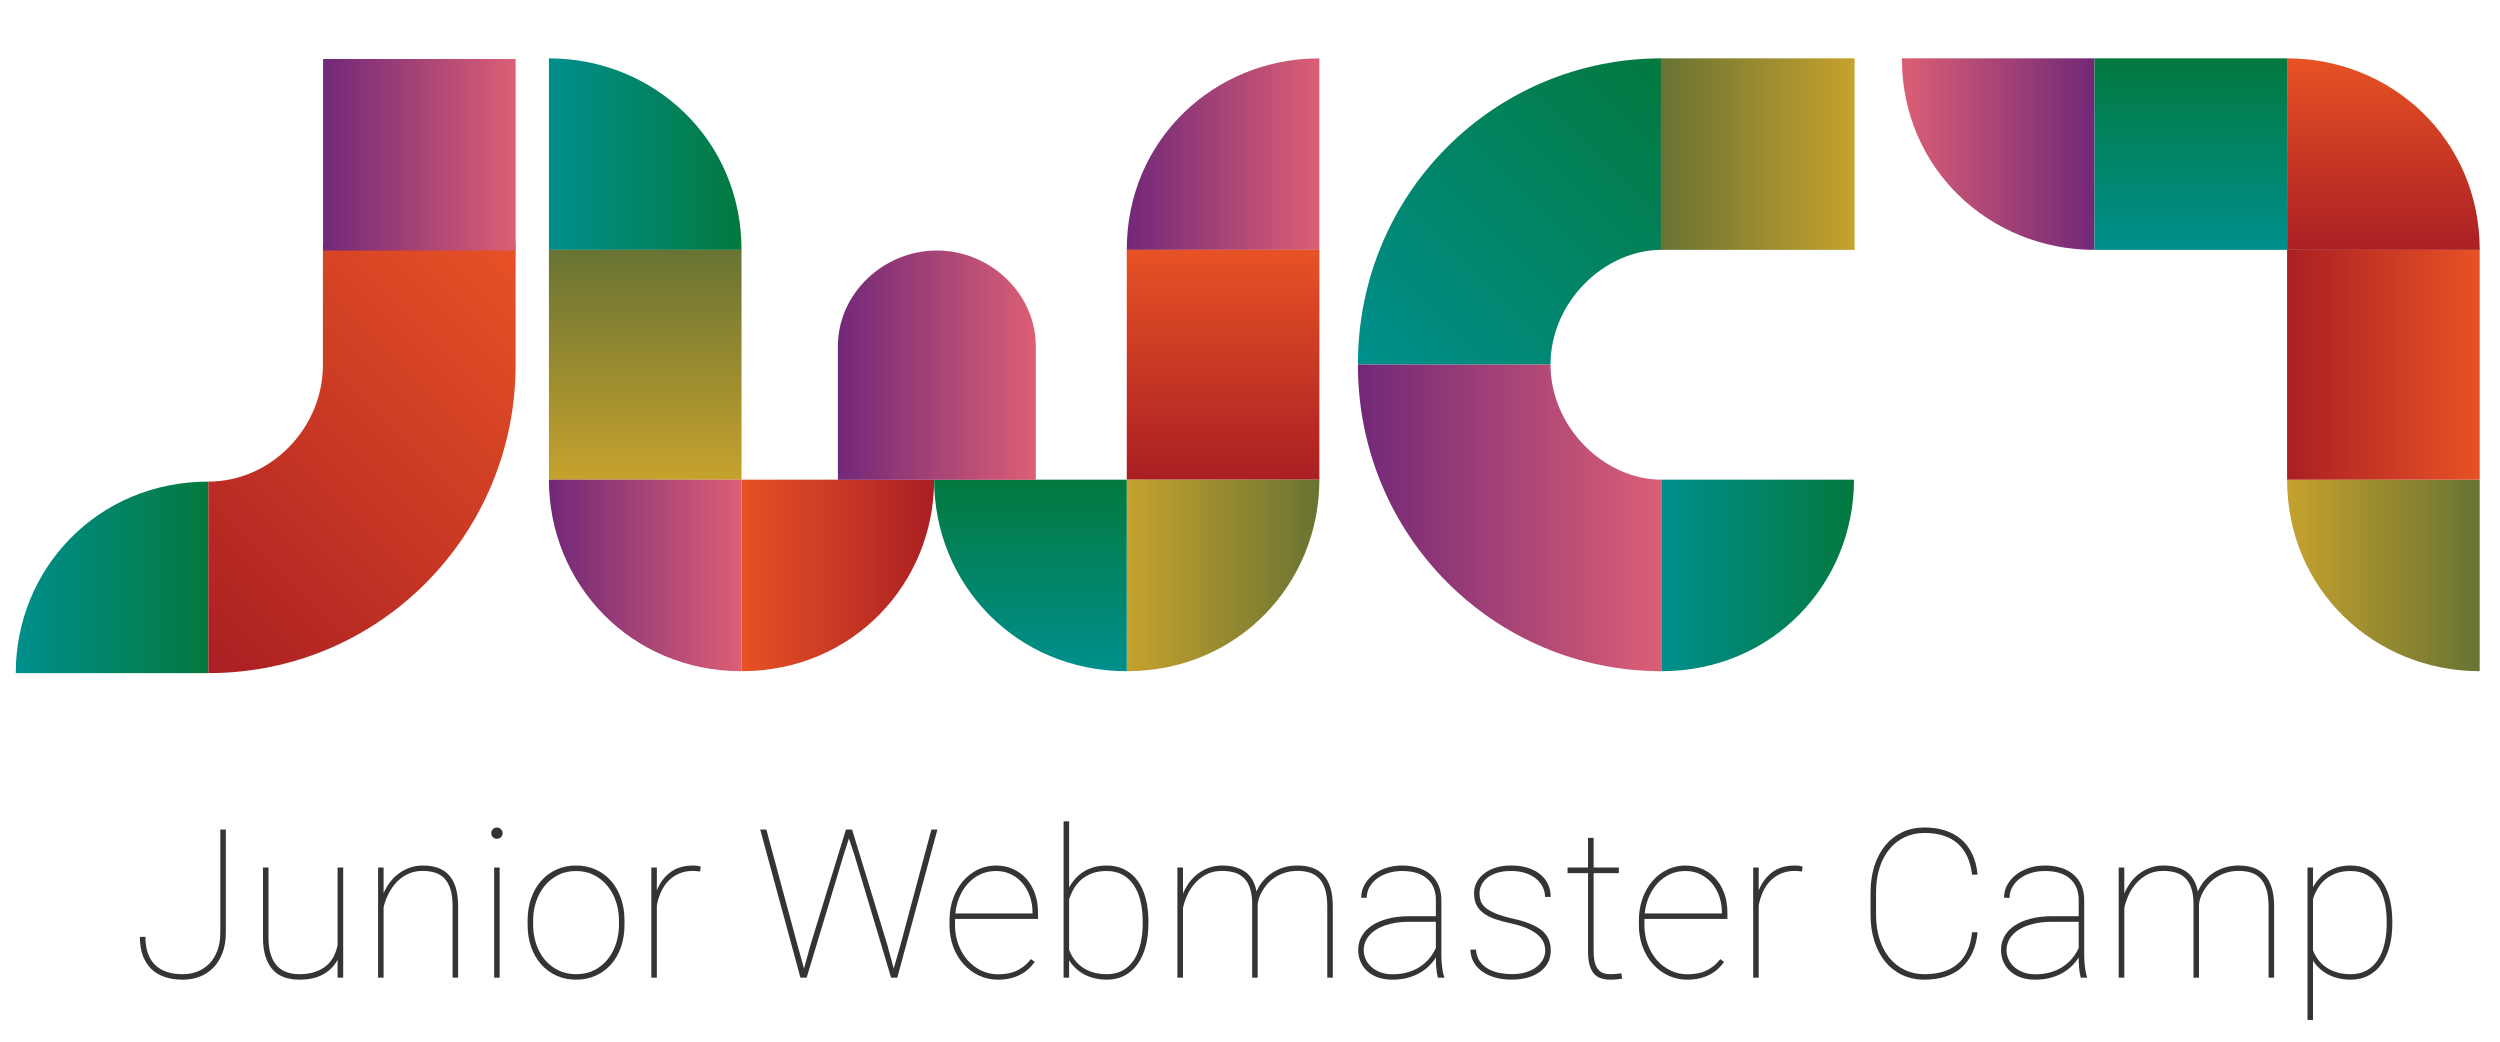
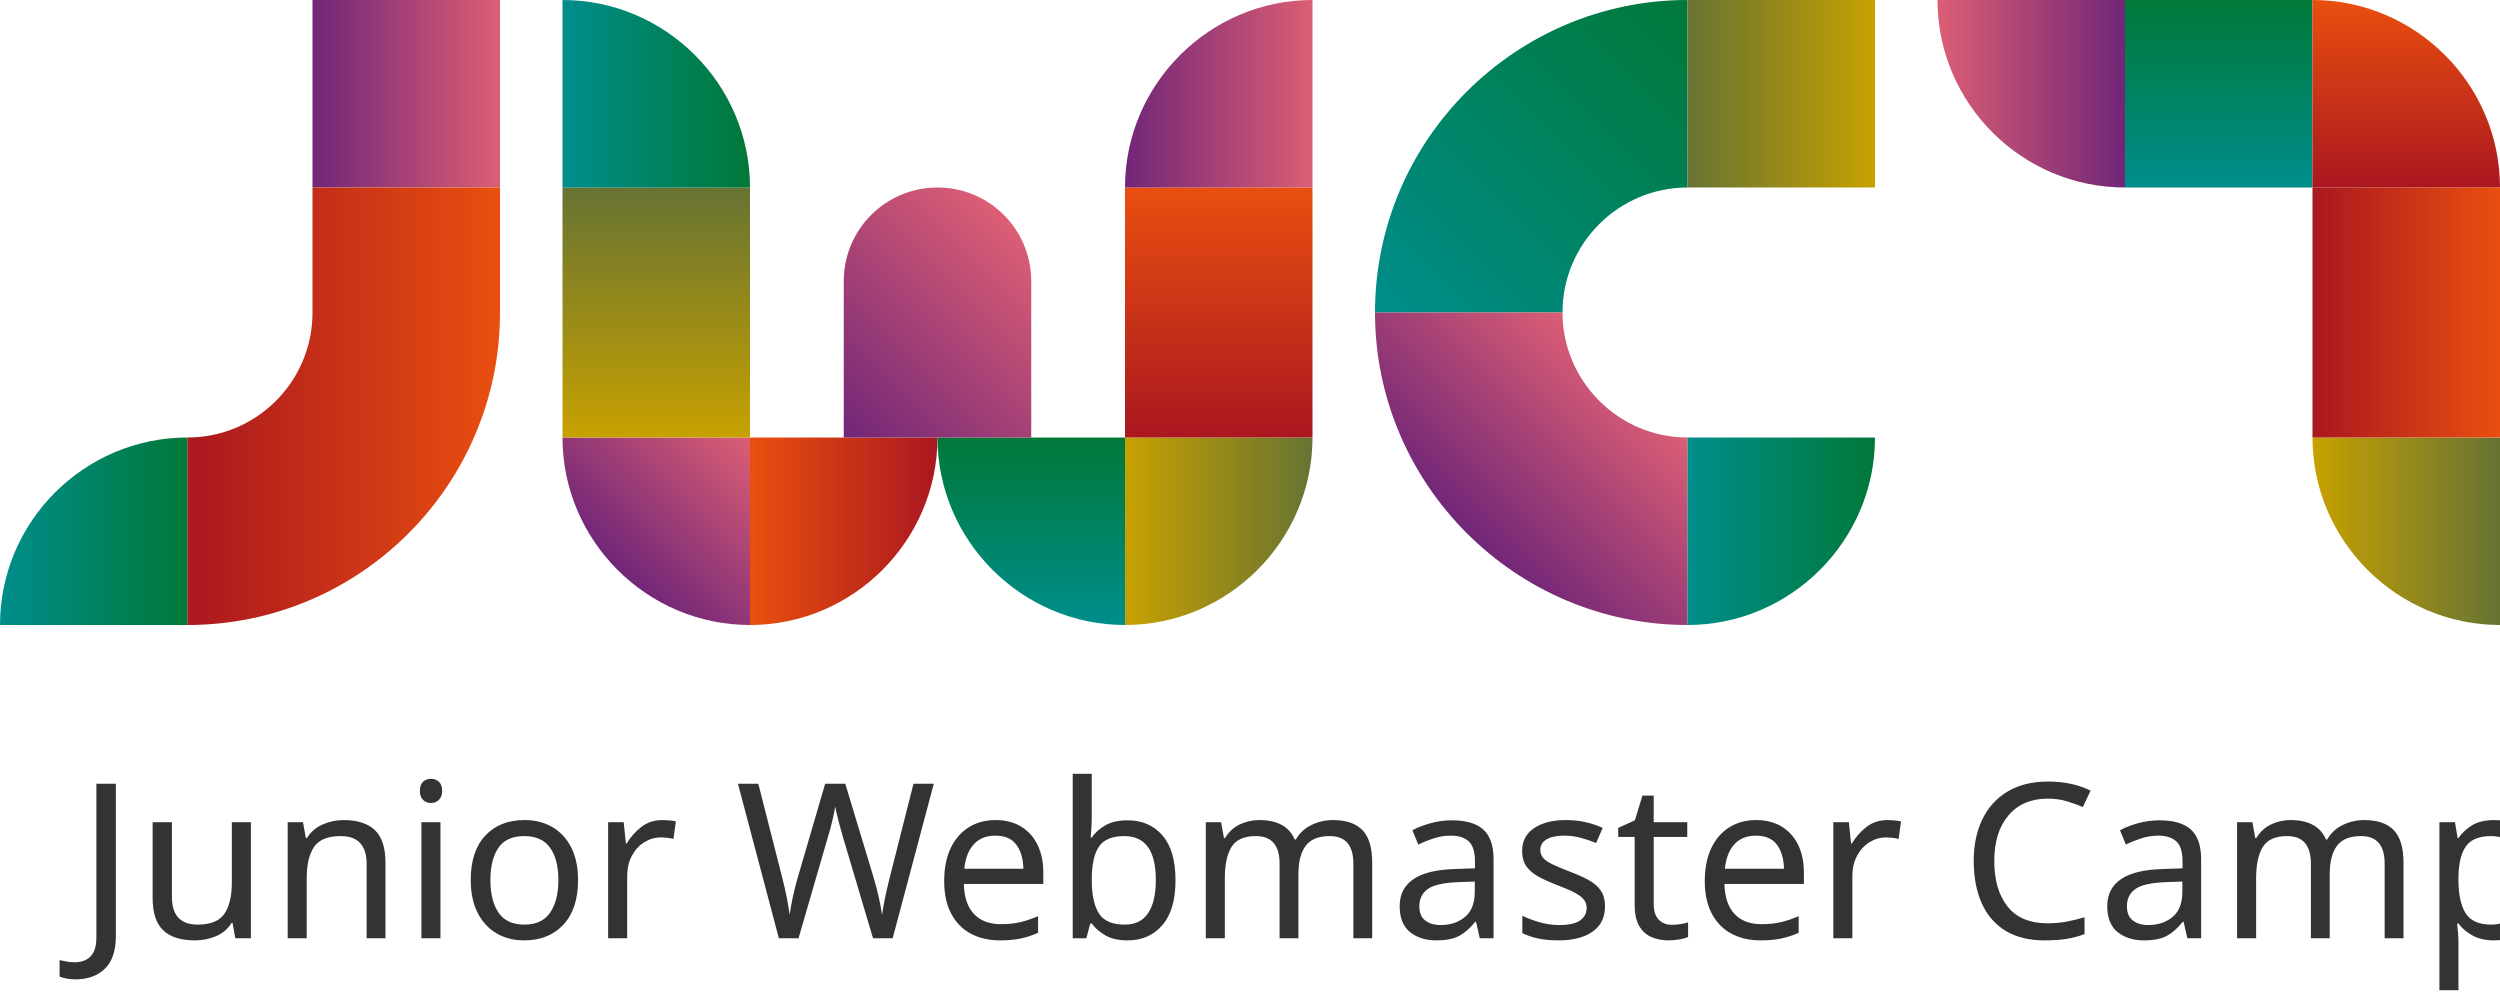
- <svg xmlns="http://www.w3.org/2000/svg" version="1.1" id="Layer_1" x="0px" y="0px" width="480px" height="200px" viewBox="0 0 480 200" enable-background="new 0 0 480 200" xml:space="preserve">
-   <g>
-     <linearGradient id="SVGID_1_" gradientUnits="userSpaceOnUse" x1="459.805" y1="-53.086" x2="518.345" y2="5.454" gradientTransform="matrix(1 0 0 -1 -196 20)">
-       <stop offset="0" style="stop-color:#008F8D" />
-       <stop offset="1" style="stop-color:#03793E" />
-     </linearGradient>
-     <path fill="url(#SVGID_1_)" d="M297.699,69.999c0-12,10.301-22.025,21.301-22.025V11.201c-32,0-58.283,25.798-58.283,58.798   H297.699z" />
-     <linearGradient id="SVGID_2_" gradientUnits="userSpaceOnUse" x1="456.717" y1="-79.435" x2="515" y2="-79.435" gradientTransform="matrix(1 0 0 -1 -196 20)">
-       <stop offset="0" style="stop-color:#712878" />
-       <stop offset="1" style="stop-color:#DC5F75" />
-     </linearGradient>
-     <path fill="url(#SVGID_2_)" d="M297.699,69.999c0,12,10.301,22.101,21.301,22.101v36.771c-32,0-58.283-25.873-58.283-58.873   L297.699,69.999L297.699,69.999z" />
-     <linearGradient id="SVGID_3_" gradientUnits="userSpaceOnUse" x1="514.984" y1="-90.486" x2="551.967" y2="-90.486" gradientTransform="matrix(1 0 0 -1 -196 20)">
-       <stop offset="0" style="stop-color:#008F8D" />
-       <stop offset="1" style="stop-color:#03793E" />
-     </linearGradient>
-     <path fill="url(#SVGID_3_)" d="M318.984,128.872c21.305,0,36.982-16.767,36.982-36.771h-36.982V128.872z" />
-     <linearGradient id="SVGID_4_" gradientUnits="userSpaceOnUse" x1="301.391" y1="-9.588" x2="338.374" y2="-9.588" gradientTransform="matrix(1 0 0 -1 -196 20)">
-       <stop offset="0" style="stop-color:#008F8D" />
-       <stop offset="1" style="stop-color:#03793E" />
-     </linearGradient>
-     <path fill="url(#SVGID_4_)" d="M142.374,47.974c0-21.181-16.864-36.772-36.983-36.772v36.772H142.374z" />
-     <linearGradient id="SVGID_5_" gradientUnits="userSpaceOnUse" x1="319.883" y1="-72.1" x2="319.883" y2="-27.974" gradientTransform="matrix(1 0 0 -1 -196 20)">
-       <stop offset="0" style="stop-color:#C6A22D" />
-       <stop offset="1" style="stop-color:#687333" />
-     </linearGradient>
-     <rect x="105.391" y="47.974" fill="url(#SVGID_5_)" width="36.983" height="44.126" />
-     <linearGradient id="SVGID_6_" gradientUnits="userSpaceOnUse" x1="301.391" y1="-90.486" x2="338.374" y2="-90.486" gradientTransform="matrix(1 0 0 -1 -196 20)">
-       <stop offset="0" style="stop-color:#712878" />
-       <stop offset="1" style="stop-color:#DC5F75" />
-     </linearGradient>
-     <path fill="url(#SVGID_6_)" d="M142.374,128.872c-21.302,0-36.983-16.767-36.983-36.771h36.983V128.872z" />
-     <linearGradient id="SVGID_7_" gradientUnits="userSpaceOnUse" x1="412.338" y1="-9.588" x2="449.32" y2="-9.588" gradientTransform="matrix(1 0 0 -1 -196 20)">
-       <stop offset="0" style="stop-color:#712878" />
-       <stop offset="1" style="stop-color:#DC5F75" />
-     </linearGradient>
-     <path fill="url(#SVGID_7_)" d="M216.338,47.974c0-21.181,16.864-36.772,36.982-36.772v36.772H216.338z" />
-     <linearGradient id="SVGID_8_" gradientUnits="userSpaceOnUse" x1="430.83" y1="-72.1" x2="430.83" y2="-27.974" gradientTransform="matrix(1 0 0 -1 -196 20)">
-       <stop offset="0" style="stop-color:#AA1F23" />
-       <stop offset="1" style="stop-color:#E75225" />
-     </linearGradient>
-     <rect x="216.338" y="47.974" fill="url(#SVGID_8_)" width="36.982" height="44.126" />
-     <linearGradient id="SVGID_9_" gradientUnits="userSpaceOnUse" x1="412.338" y1="-90.486" x2="449.32" y2="-90.486" gradientTransform="matrix(1 0 0 -1 -196 20)">
-       <stop offset="0" style="stop-color:#C6A22D" />
-       <stop offset="1" style="stop-color:#687333" />
-     </linearGradient>
-     <path fill="url(#SVGID_9_)" d="M216.338,128.872c21.303,0,36.982-16.767,36.982-36.771h-36.982V128.872z" />
-     <linearGradient id="SVGID_10_" gradientUnits="userSpaceOnUse" x1="199.024" y1="-90.853" x2="236.006" y2="-90.853" gradientTransform="matrix(1 0 0 -1 -196 20)">
-       <stop offset="0" style="stop-color:#008F8D" />
-       <stop offset="1" style="stop-color:#03793E" />
-     </linearGradient>
-     <path fill="url(#SVGID_10_)" d="M40.006,92.468c-21.302,0-36.982,16.769-36.982,36.771h36.982V92.468z" />
-     <linearGradient id="SVGID_11_" gradientUnits="userSpaceOnUse" x1="552.075" y1="-9.586" x2="514.884" y2="-9.586" gradientTransform="matrix(1 0 0 -1 -196 20)">
-       <stop offset="0" style="stop-color:#C6A22D" />
-       <stop offset="1" style="stop-color:#687333" />
-     </linearGradient>
-     <rect x="318.885" y="11.201" fill="url(#SVGID_11_)" width="37.191" height="36.772" />
-     <linearGradient id="SVGID_12_" gradientUnits="userSpaceOnUse" x1="375.354" y1="-90.486" x2="338.373" y2="-90.486" gradientTransform="matrix(1 0 0 -1 -196 20)">
-       <stop offset="0" style="stop-color:#AA1F23" />
-       <stop offset="1" style="stop-color:#E75225" />
-     </linearGradient>
-     <path fill="url(#SVGID_12_)" d="M142.374,128.872c21.302,0,36.982-16.767,36.982-36.771h-36.982V128.872z" />
-     <linearGradient id="SVGID_13_" gradientUnits="userSpaceOnUse" x1="393.848" y1="-108.872" x2="393.848" y2="-72.101" gradientTransform="matrix(1 0 0 -1 -196 20)">
-       <stop offset="0" style="stop-color:#008F8D" />
-       <stop offset="1" style="stop-color:#03793E" />
-     </linearGradient>
-     <path fill="url(#SVGID_13_)" d="M216.338,128.872c-21.302,0-36.982-16.767-36.982-36.771h36.982V128.872z" />
-     <linearGradient id="SVGID_14_" gradientUnits="userSpaceOnUse" x1="227.055" y1="-100.293" x2="297.675" y2="-29.673" gradientTransform="matrix(1 0 0 -1 -196 20)">
-       <stop offset="0" style="stop-color:#AA1F23" />
-       <stop offset="1" style="stop-color:#E75225" />
-     </linearGradient>
-     <path fill="url(#SVGID_14_)" d="M62,70.037c0,12.186-10,22.431-22,22.431v36.771c33,0,59-26.708,59-59.203V46.999H62V70.037z" />
-     <linearGradient id="SVGID_15_" gradientUnits="userSpaceOnUse" x1="258.035" y1="-9.712" x2="295.004" y2="-9.712" gradientTransform="matrix(1 0 0 -1 -196 20)">
-       <stop offset="0" style="stop-color:#712878" />
-       <stop offset="1" style="stop-color:#DC5F75" />
-     </linearGradient>
-     <rect x="62.035" y="11.326" fill="url(#SVGID_15_)" width="36.969" height="36.772" />
-     <linearGradient id="SVGID_16_" gradientUnits="userSpaceOnUse" x1="653.613" y1="-27.974" x2="653.613" y2="8.798" gradientTransform="matrix(1 0 0 -1 -196 20)">
-       <stop offset="0" style="stop-color:#AA1F23" />
-       <stop offset="1" style="stop-color:#E75225" />
-     </linearGradient>
-     <path fill="url(#SVGID_16_)" d="M476.104,47.974c0-21.181-16.862-36.772-36.981-36.772v36.772H476.104z" />
-     <linearGradient id="SVGID_17_" gradientUnits="userSpaceOnUse" x1="598.137" y1="-9.586" x2="561.155" y2="-9.586" gradientTransform="matrix(1 0 0 -1 -196 20)">
-       <stop offset="0" style="stop-color:#712878" />
-       <stop offset="1" style="stop-color:#DC5F75" />
-     </linearGradient>
-     <path fill="url(#SVGID_17_)" d="M365.156,11.201c0,21.181,16.863,36.772,36.981,36.772V11.201H365.156z" />
-     <linearGradient id="SVGID_18_" gradientUnits="userSpaceOnUse" x1="616.631" y1="-27.973" x2="616.631" y2="8.799" gradientTransform="matrix(1 0 0 -1 -196 20)">
-       <stop offset="0" style="stop-color:#008F8D" />
-       <stop offset="1" style="stop-color:#03793E" />
-     </linearGradient>
-     <rect x="402.139" y="11.201" fill="url(#SVGID_18_)" width="36.982" height="36.772" />
-     <linearGradient id="SVGID_19_" gradientUnits="userSpaceOnUse" x1="635.121" y1="-90.485" x2="672.102" y2="-90.485" gradientTransform="matrix(1 0 0 -1 -196 20)">
-       <stop offset="0" style="stop-color:#C6A22D" />
-       <stop offset="1" style="stop-color:#687333" />
-     </linearGradient>
-     <path fill="url(#SVGID_19_)" d="M439.121,92.1c0,21.181,16.864,36.771,36.981,36.771V92.1H439.121z" />
-     <linearGradient id="SVGID_20_" gradientUnits="userSpaceOnUse" x1="635.121" y1="-50.037" x2="672.102" y2="-50.037" gradientTransform="matrix(1 0 0 -1 -196 20)">
-       <stop offset="0" style="stop-color:#AA1F23" />
-       <stop offset="1" style="stop-color:#E75225" />
-     </linearGradient>
-     <rect x="439.121" y="47.974" fill="url(#SVGID_20_)" width="36.981" height="44.126" />
-     <linearGradient id="SVGID_21_" gradientUnits="userSpaceOnUse" x1="356.875" y1="-50.111" x2="394.875" y2="-50.111" gradientTransform="matrix(1 0 0 -1 -196 20)">
-       <stop offset="0" style="stop-color:#712878" />
-       <stop offset="1" style="stop-color:#DC5F75" />
-     </linearGradient>
-     <path fill="url(#SVGID_21_)" d="M198.875,92.124v-25.64c0-10.154-8.787-18.386-19-18.386c-10.212,0-19,8.231-19,18.386v25.64   H198.875z" />
+ <svg xmlns="http://www.w3.org/2000/svg" version="1.1" x="0px" y="0px" viewBox="0 0 800 320" enable-background="new 0 0 800 320" xml:space="preserve">
+   <g id="Layer_3" display="none">
+     <path display="inline" d="M700,120c-55.2,0-100,44.8-100,100s44.8,100,100,100c55.2,0,100-44.8,100-100S755.2,120,700,120z    M700,260c-22.1,0-40-17.9-40-40s17.9-40,40-40c22.1,0,40,17.9,40,40S722.1,260,700,260z" />
  </g>
-   <g opacity="0.8">
-     <path fill="#010101" d="M42.299,159.266h1.061v19.81c0,1.458-0.212,2.751-0.638,3.877c-0.426,1.126-1.009,2.069-1.749,2.832   c-0.74,0.762-1.611,1.339-2.613,1.729c-1.001,0.391-2.085,0.586-3.251,0.586c-1.257,0-2.396-0.166-3.418-0.498   c-1.021-0.332-1.889-0.842-2.604-1.523c-0.713-0.686-1.264-1.539-1.65-2.569c-0.386-1.026-0.58-2.239-0.58-3.633h1.061   c0,2.317,0.599,4.092,1.797,5.323c1.199,1.229,2.997,1.846,5.393,1.846c0.982,0,1.909-0.17,2.78-0.508   c0.871-0.338,1.633-0.84,2.289-1.505c0.655-0.664,1.172-1.493,1.552-2.49c0.38-0.996,0.57-2.151,0.57-3.467V159.266L42.299,159.266   z" />
-     <path fill="#010101" d="M64.815,187.708v-3.419c-0.628,1.173-1.545,2.102-2.75,2.783c-1.205,0.685-2.73,1.025-4.578,1.025   c-1.048,0-2.001-0.146-2.858-0.438c-0.858-0.292-1.592-0.763-2.201-1.405c-0.609-0.646-1.084-1.482-1.424-2.512   c-0.34-1.028-0.511-2.279-0.511-3.751V166.57h1.061v13.461c0,1.289,0.147,2.38,0.441,3.271c0.295,0.891,0.704,1.614,1.229,2.168   c0.524,0.555,1.146,0.954,1.866,1.201c0.72,0.247,1.506,0.371,2.358,0.371c1.179,0,2.201-0.15,3.064-0.449   c0.865-0.301,1.592-0.703,2.181-1.211c0.589-0.509,1.054-1.101,1.395-1.777c0.34-0.678,0.583-1.4,0.727-2.168V166.57h1.081v21.138   H64.815z" />
-     <path fill="#010101" d="M74.864,169.402c0.491-0.649,1.058-1.213,1.699-1.688c0.642-0.475,1.353-0.85,2.132-1.124   c0.779-0.271,1.614-0.41,2.505-0.41c1.074,0,2.03,0.147,2.868,0.439c0.838,0.293,1.545,0.756,2.122,1.389   c0.576,0.631,1.015,1.44,1.316,2.432c0.301,0.99,0.452,2.188,0.452,3.595v13.675h-1.061v-13.675c0-1.343-0.142-2.451-0.423-3.33   c-0.282-0.88-0.678-1.576-1.189-2.091c-0.511-0.514-1.12-0.877-1.827-1.084c-0.708-0.209-1.48-0.313-2.319-0.313   c-0.772,0-1.48,0.107-2.122,0.322c-0.642,0.216-1.221,0.506-1.739,0.871c-0.517,0.362-0.979,0.78-1.385,1.25   c-0.406,0.468-0.756,0.963-1.051,1.483c-0.295,0.521-0.541,1.043-0.737,1.563c-0.197,0.521-0.348,1.009-0.452,1.465v13.538h-1.061   v-21.137h1.061v4.922C73.97,170.751,74.373,170.057,74.864,169.402z" />
-     <path fill="#010101" d="M94.325,159.969c0-0.3,0.105-0.558,0.314-0.771c0.209-0.215,0.465-0.322,0.767-0.322   c0.3,0,0.56,0.107,0.775,0.322c0.216,0.215,0.325,0.473,0.325,0.771s-0.108,0.553-0.325,0.762   c-0.216,0.209-0.475,0.313-0.775,0.313c-0.302,0-0.558-0.104-0.767-0.313S94.325,160.268,94.325,159.969z M95.936,187.708h-1.061   V166.57h1.061V187.708z" />
-     <path fill="#010101" d="M101.299,176.729c0-1.549,0.226-2.969,0.678-4.256c0.452-1.291,1.087-2.402,1.906-3.334   c0.818-0.93,1.797-1.656,2.937-2.177c1.14-0.521,2.397-0.782,3.772-0.782c1.388,0,2.656,0.262,3.801,0.782   c1.146,0.521,2.125,1.247,2.938,2.177c0.812,0.932,1.445,2.043,1.896,3.334c0.452,1.287,0.677,2.707,0.677,4.256v0.822   c0,1.549-0.223,2.969-0.668,4.258c-0.446,1.289-1.077,2.4-1.896,3.332c-0.819,0.93-1.797,1.655-2.938,2.176   c-1.14,0.521-2.396,0.783-3.772,0.783c-1.388,0-2.656-0.262-3.801-0.783c-1.146-0.521-2.128-1.246-2.947-2.176   c-0.819-0.932-1.454-2.043-1.906-3.332s-0.678-2.709-0.678-4.258L101.299,176.729L101.299,176.729z M102.36,177.551   c0,1.264,0.187,2.469,0.56,3.614c0.374,1.144,0.914,2.153,1.621,3.026s1.572,1.565,2.593,2.08c1.022,0.517,2.188,0.771,3.497,0.771   c1.297,0,2.453-0.256,3.468-0.771c1.015-0.515,1.873-1.207,2.574-2.08c0.701-0.873,1.237-1.883,1.611-3.026   c0.373-1.146,0.56-2.353,0.56-3.614v-0.822c0-1.236-0.187-2.424-0.56-3.563c-0.374-1.143-0.914-2.15-1.621-3.027   c-0.708-0.88-1.572-1.582-2.594-2.111c-1.021-0.526-2.181-0.791-3.478-0.791c-1.297,0-2.456,0.265-3.477,0.791   c-1.022,0.529-1.884,1.231-2.583,2.111c-0.701,0.877-1.238,1.887-1.612,3.027c-0.373,1.139-0.56,2.326-0.56,3.563L102.36,177.551   L102.36,177.551z" />
-     <path fill="#010101" d="M134.424,167.332c-0.21-0.023-0.429-0.051-0.658-0.078c-0.23-0.025-0.468-0.039-0.717-0.039   c-0.983,0-1.867,0.171-2.653,0.51c-0.786,0.338-1.466,0.803-2.043,1.396c-0.576,0.593-1.051,1.292-1.424,2.1   c-0.374,0.807-0.646,1.688-0.815,2.637v13.852h-1.061v-21.137h1.061v4.395c0.576-1.471,1.441-2.636,2.594-3.496   c1.152-0.859,2.6-1.289,4.342-1.289c0.328,0,0.615,0.02,0.865,0.06c0.249,0.038,0.458,0.091,0.628,0.155L134.424,167.332z" />
-     <path fill="#010101" d="M153.069,181.262l1.297,4.688l1.297-4.688l6.758-21.996h1.179l6.72,21.996l1.277,4.688l1.336-4.688   l5.894-21.996h1.159l-7.701,28.442h-1.199l-7.093-23.716l-1.001-3.01l-0.963,3.01l-7.151,23.716h-1.198l-7.721-28.442h1.179   L153.069,181.262z" />
-     <path fill="#010101" d="M191.616,188.1c-1.296,0-2.508-0.262-3.635-0.783c-1.126-0.521-2.112-1.246-2.956-2.176   c-0.845-0.932-1.51-2.039-1.994-3.322c-0.485-1.282-0.727-2.692-0.727-4.229v-0.86c0-1.535,0.235-2.951,0.707-4.248   c0.472-1.295,1.11-2.41,1.915-3.342c0.806-0.93,1.749-1.656,2.829-2.177c1.082-0.521,2.237-0.782,3.468-0.782   c1.179,0,2.263,0.219,3.252,0.654c0.988,0.438,1.84,1.053,2.554,1.848c0.714,0.793,1.271,1.745,1.67,2.852   c0.399,1.107,0.6,2.332,0.6,3.673v1.231h-15.935v0.291v0.86c0,1.315,0.209,2.55,0.629,3.702c0.419,1.15,0.999,2.156,1.739,3.009   c0.74,0.853,1.614,1.526,2.623,2.021c1.008,0.494,2.095,0.742,3.261,0.742c0.603,0,1.189-0.045,1.759-0.137   c0.569-0.091,1.117-0.246,1.641-0.469s1.027-0.518,1.513-0.891c0.484-0.369,0.949-0.842,1.395-1.414l0.747,0.525   c-0.354,0.51-0.76,0.973-1.219,1.389c-0.458,0.416-0.979,0.774-1.562,1.074c-0.583,0.299-1.228,0.533-1.935,0.703   C193.247,188.016,192.468,188.1,191.616,188.1z M191.223,167.234c-1.074,0-2.06,0.209-2.957,0.625   c-0.897,0.418-1.687,0.994-2.367,1.729c-0.682,0.735-1.235,1.599-1.66,2.588c-0.426,0.989-0.698,2.058-0.815,3.204h14.814v-0.255   c0-1.056-0.167-2.062-0.502-3.019c-0.333-0.957-0.805-1.797-1.415-2.52c-0.608-0.725-1.345-1.297-2.21-1.721   C193.247,167.445,192.285,167.234,191.223,167.234z" />
-     <path fill="#010101" d="M220.497,177.336c0,1.614-0.18,3.083-0.54,4.402c-0.36,1.324-0.881,2.455-1.562,3.4   c-0.681,0.943-1.516,1.674-2.505,2.188c-0.989,0.514-2.112,0.771-3.37,0.771c-0.877,0-1.686-0.094-2.426-0.283   c-0.74-0.188-1.412-0.447-2.014-0.78c-0.603-0.332-1.14-0.726-1.611-1.183c-0.471-0.455-0.872-0.951-1.198-1.484v3.341h-1.062   v-30.007h1.062v12.718c0.34-0.638,0.743-1.217,1.208-1.737c0.465-0.521,0.999-0.968,1.602-1.339c0.602-0.37,1.27-0.657,2.004-0.86   c0.734-0.199,1.532-0.303,2.397-0.303c1.257,0,2.384,0.249,3.379,0.742c0.995,0.496,1.837,1.205,2.524,2.129   c0.688,0.928,1.211,2.053,1.572,3.381c0.36,1.328,0.54,2.826,0.54,4.494V177.336L220.497,177.336z M219.397,176.926   c0-1.408-0.141-2.703-0.423-3.89c-0.281-1.185-0.707-2.207-1.276-3.065c-0.57-0.859-1.287-1.531-2.151-2.014   c-0.864-0.48-1.88-0.723-3.045-0.723c-1.14,0-2.122,0.166-2.947,0.498c-0.826,0.332-1.523,0.762-2.092,1.289   c-0.57,0.527-1.028,1.111-1.376,1.75c-0.347,0.638-0.619,1.27-0.815,1.895v9.689c0.249,0.664,0.583,1.281,1.001,1.854   c0.419,0.573,0.927,1.071,1.523,1.494c0.596,0.425,1.29,0.753,2.083,0.985c0.792,0.235,1.68,0.354,2.663,0.354   c1.152,0,2.161-0.241,3.025-0.723c0.865-0.482,1.578-1.155,2.141-2.021c0.564-0.867,0.986-1.893,1.267-3.076   c0.282-1.188,0.423-2.481,0.423-3.888L219.397,176.926L219.397,176.926z" />
-     <path fill="#010101" d="M241.48,187.708h-1.062v-14.063c0-1.266-0.145-2.309-0.433-3.137c-0.288-0.826-0.69-1.484-1.208-1.974   s-1.134-0.83-1.847-1.025c-0.714-0.196-1.49-0.294-2.328-0.294c-1.179,0-2.208,0.241-3.084,0.723   c-0.878,0.483-1.618,1.086-2.22,1.81c-0.603,0.724-1.081,1.496-1.434,2.323c-0.354,0.828-0.596,1.587-0.727,2.277v13.36h-1.081   V166.57h1.081v5c0.314-0.754,0.71-1.459,1.188-2.118c0.478-0.657,1.039-1.228,1.68-1.709c0.641-0.481,1.352-0.863,2.131-1.144   c0.779-0.279,1.621-0.42,2.525-0.42c1.781,0,3.237,0.391,4.372,1.172c1.132,0.781,1.875,2.059,2.229,3.83   c0.285-0.703,0.676-1.358,1.168-1.965c0.491-0.605,1.07-1.133,1.739-1.582c0.666-0.449,1.413-0.805,2.238-1.064   c0.823-0.26,1.716-0.391,2.673-0.391c1.072,0,2.033,0.146,2.879,0.438c0.844,0.293,1.559,0.756,2.143,1.389   c0.582,0.63,1.027,1.44,1.336,2.433c0.308,0.988,0.461,2.188,0.461,3.594v13.675h-1.063v-13.675c0-1.342-0.145-2.455-0.434-3.34   c-0.287-0.887-0.689-1.588-1.207-2.102c-0.518-0.515-1.133-0.875-1.846-1.084c-0.715-0.209-1.492-0.307-2.328-0.294   c-0.84,0.015-1.604,0.128-2.289,0.343c-0.688,0.215-1.308,0.498-1.857,0.852c-0.551,0.351-1.027,0.751-1.436,1.199   c-0.405,0.449-0.748,0.908-1.029,1.379c-0.281,0.468-0.501,0.934-0.659,1.396c-0.155,0.462-0.248,0.882-0.274,1.261v14.065H241.48z   " />
-     <path fill="#010101" d="M276.078,187.708c-0.145-0.495-0.245-1.091-0.305-1.787c-0.061-0.696-0.088-1.392-0.088-2.081   c-0.354,0.573-0.793,1.117-1.317,1.631c-0.522,0.516-1.132,0.969-1.827,1.357c-0.693,0.393-1.473,0.701-2.338,0.929   c-0.863,0.228-1.827,0.343-2.889,0.343c-0.994,0-1.896-0.141-2.701-0.42c-0.805-0.279-1.492-0.675-2.063-1.183   c-0.569-0.509-1.009-1.113-1.315-1.817c-0.308-0.703-0.463-1.478-0.463-2.322c0-0.939,0.225-1.805,0.67-2.601   c0.443-0.794,1.09-1.476,1.935-2.041s1.877-1.01,3.095-1.329c1.219-0.318,2.594-0.479,4.127-0.479h5.088v-3.088   c0-1.77-0.562-3.144-1.68-4.119c-1.121-0.979-2.723-1.467-4.805-1.467c-0.969,0-1.865,0.131-2.689,0.391   c-0.828,0.262-1.544,0.623-2.154,1.085c-0.606,0.462-1.086,1.009-1.433,1.642c-0.348,0.633-0.521,1.313-0.521,2.043l-1.061-0.041   c0-0.82,0.192-1.604,0.579-2.354c0.386-0.75,0.931-1.407,1.632-1.975c0.699-0.566,1.531-1.016,2.493-1.348   c0.964-0.333,2.015-0.498,3.153-0.498c1.102,0,2.111,0.141,3.035,0.42s1.719,0.696,2.388,1.252   c0.668,0.551,1.188,1.248,1.563,2.088c0.371,0.842,0.56,1.813,0.56,2.922v10.589c0,0.377,0.013,0.765,0.039,1.161   s0.063,0.775,0.108,1.134c0.045,0.356,0.101,0.692,0.166,1.005c0.064,0.313,0.145,0.574,0.234,0.782v0.176H276.078L276.078,187.708   z M267.314,187.063c1.022,0,1.969-0.117,2.84-0.352c0.869-0.234,1.656-0.572,2.356-1.016c0.701-0.442,1.316-0.975,1.849-1.594   c0.529-0.617,0.972-1.317,1.326-2.1v-5.021h-5.031c-1.375,0-2.605,0.133-3.692,0.4c-1.088,0.268-2.01,0.643-2.771,1.123   c-0.76,0.48-1.344,1.059-1.75,1.729c-0.404,0.672-0.607,1.404-0.607,2.199c0,0.639,0.135,1.236,0.402,1.797   c0.269,0.561,0.646,1.051,1.13,1.475c0.485,0.425,1.063,0.756,1.729,0.997S266.503,187.063,267.314,187.063z" />
-     <path fill="#010101" d="M296.688,182.531c0-0.481-0.092-0.971-0.273-1.465c-0.184-0.496-0.52-0.976-1.002-1.437   c-0.485-0.463-1.146-0.894-1.985-1.29c-0.838-0.396-1.911-0.738-3.221-1.025c-1.192-0.246-2.237-0.527-3.136-0.84   c-0.896-0.313-1.646-0.692-2.248-1.144c-0.604-0.449-1.055-0.981-1.355-1.603c-0.301-0.617-0.451-1.356-0.451-2.217   c0-0.742,0.164-1.436,0.49-2.08c0.328-0.646,0.796-1.209,1.405-1.689c0.608-0.48,1.353-0.863,2.229-1.143   c0.877-0.281,1.873-0.422,2.985-0.422c1.192,0,2.256,0.147,3.192,0.439c0.937,0.293,1.73,0.703,2.388,1.232   c0.655,0.525,1.155,1.16,1.502,1.902c0.349,0.742,0.521,1.563,0.521,2.462h-1.08c0-0.651-0.146-1.276-0.433-1.876   c-0.289-0.6-0.709-1.129-1.258-1.592c-0.55-0.462-1.231-0.83-2.043-1.104c-0.812-0.272-1.742-0.41-2.79-0.41   c-1.075,0-1.994,0.127-2.76,0.379c-0.768,0.255-1.393,0.588-1.879,0.998c-0.482,0.41-0.84,0.865-1.069,1.367s-0.345,1-0.345,1.494   c0,0.547,0.076,1.053,0.228,1.514c0.149,0.464,0.458,0.894,0.923,1.291c0.465,0.396,1.12,0.771,1.965,1.121   c0.847,0.353,1.955,0.686,3.33,0.996c1.271,0.287,2.36,0.612,3.271,0.979c0.91,0.363,1.658,0.791,2.249,1.279   c0.59,0.488,1.022,1.051,1.297,1.688c0.274,0.64,0.413,1.374,0.413,2.208c0,0.82-0.176,1.569-0.521,2.247   c-0.348,0.677-0.846,1.259-1.494,1.747c-0.646,0.488-1.434,0.87-2.355,1.145c-0.924,0.272-1.956,0.409-3.096,0.409   c-1.282,0-2.418-0.151-3.408-0.459c-0.989-0.306-1.821-0.723-2.494-1.25c-0.676-0.526-1.188-1.14-1.533-1.837   c-0.348-0.695-0.521-1.436-0.521-2.217h1.063c0.063,0.912,0.315,1.671,0.756,2.275c0.438,0.604,0.981,1.088,1.631,1.444   c0.647,0.358,1.367,0.612,2.16,0.765c0.793,0.148,1.574,0.224,2.348,0.224c1.049,0,1.972-0.13,2.771-0.392   c0.799-0.26,1.467-0.604,2.004-1.035c0.537-0.43,0.943-0.916,1.219-1.454C296.55,183.622,296.688,183.077,296.688,182.531z" />
-     <path fill="#010101" d="M305.98,160.866v5.704h4.832v1.074h-4.832v15.004c0,0.925,0.086,1.674,0.256,2.246   c0.17,0.573,0.402,1.02,0.697,1.338c0.295,0.319,0.635,0.535,1.021,0.646c0.385,0.11,0.795,0.166,1.229,0.166   c0.404,0,0.767-0.017,1.08-0.049c0.313-0.033,0.654-0.075,1.021-0.127l0.178,0.995c-0.146,0.053-0.315,0.092-0.511,0.117   c-0.196,0.025-0.398,0.049-0.61,0.068c-0.209,0.021-0.411,0.033-0.608,0.039c-0.195,0.008-0.359,0.01-0.49,0.01   c-0.682,0-1.29-0.084-1.828-0.252c-0.536-0.171-0.991-0.464-1.365-0.881c-0.373-0.417-0.658-0.979-0.854-1.681   c-0.196-0.702-0.295-1.582-0.295-2.638v-15.002h-3.93v-1.074h3.93v-5.705L305.98,160.866L305.98,160.866z" />
-     <path fill="#010101" d="M323.979,188.1c-1.297,0-2.508-0.262-3.635-0.783c-1.128-0.521-2.111-1.246-2.957-2.176   c-0.845-0.932-1.511-2.039-1.994-3.322c-0.484-1.282-0.728-2.692-0.728-4.229v-0.86c0-1.535,0.235-2.951,0.708-4.248   c0.471-1.295,1.109-2.41,1.916-3.342c0.804-0.93,1.748-1.656,2.829-2.177c1.08-0.521,2.235-0.782,3.468-0.782   c1.178,0,2.262,0.219,3.251,0.654c0.988,0.438,1.84,1.053,2.554,1.848c0.715,0.793,1.271,1.745,1.67,2.852   c0.399,1.107,0.601,2.332,0.601,3.673v1.231h-15.935v0.291v0.86c0,1.315,0.209,2.55,0.629,3.702c0.42,1.15,0.998,2.156,1.737,3.009   c0.741,0.853,1.615,1.526,2.624,2.021c1.008,0.494,2.096,0.742,3.262,0.742c0.603,0,1.188-0.045,1.758-0.137   c0.57-0.091,1.117-0.246,1.642-0.469s1.026-0.518,1.513-0.891c0.484-0.369,0.949-0.842,1.396-1.414l0.745,0.525   c-0.353,0.51-0.761,0.973-1.218,1.389s-0.979,0.774-1.562,1.074c-0.584,0.299-1.229,0.533-1.937,0.703   C325.607,188.016,324.828,188.1,323.979,188.1z M323.586,167.234c-1.075,0-2.061,0.209-2.957,0.625   c-0.896,0.418-1.688,0.994-2.368,1.729c-0.682,0.735-1.235,1.599-1.659,2.588c-0.426,0.989-0.697,2.058-0.815,3.204H330.6v-0.255   c0-1.056-0.166-2.062-0.5-3.019s-0.808-1.797-1.414-2.52c-0.61-0.725-1.348-1.297-2.213-1.721   C325.607,167.445,324.646,167.234,323.586,167.234z" />
-     <path fill="#010101" d="M345.98,167.332c-0.207-0.023-0.428-0.051-0.657-0.078c-0.229-0.025-0.468-0.039-0.718-0.039   c-0.98,0-1.865,0.171-2.65,0.51c-0.786,0.338-1.467,0.803-2.044,1.396c-0.577,0.593-1.05,1.292-1.425,2.1   c-0.373,0.807-0.646,1.688-0.814,2.637v13.852h-1.063v-21.137h1.063v4.395c0.577-1.471,1.439-2.636,2.594-3.496   c1.152-0.859,2.6-1.289,4.342-1.289c0.326,0,0.615,0.02,0.865,0.06c0.247,0.038,0.459,0.091,0.629,0.155L345.98,167.332z" />
-     <path fill="#010101" d="M379.695,178.996c-0.145,1.536-0.487,2.874-1.031,4.014c-0.544,1.141-1.253,2.088-2.131,2.844   c-0.879,0.756-1.913,1.316-3.104,1.688c-1.193,0.373-2.503,0.559-3.931,0.559c-1.571,0-2.995-0.305-4.272-0.908   c-1.276-0.605-2.365-1.457-3.263-2.549c-0.897-1.096-1.591-2.406-2.082-3.938c-0.489-1.529-0.735-3.228-0.735-5.089v-4.258   c0-1.851,0.246-3.543,0.735-5.08c0.491-1.536,1.185-2.853,2.082-3.945s1.985-1.943,3.263-2.549   c1.277-0.607,2.701-0.909,4.272-0.909c1.428,0,2.737,0.188,3.931,0.565c1.19,0.379,2.227,0.941,3.104,1.689   c0.878,0.749,1.587,1.689,2.131,2.823c0.544,1.133,0.888,2.462,1.031,3.983h-1.061c-0.303-2.617-1.22-4.604-2.751-5.968   c-1.532-1.36-3.661-2.04-6.386-2.04c-1.389,0-2.65,0.271-3.792,0.812c-1.14,0.538-2.118,1.308-2.938,2.305   c-0.817,0.995-1.451,2.194-1.896,3.595c-0.444,1.398-0.668,2.961-0.668,4.68v4.297c0,1.721,0.224,3.281,0.668,4.688   c0.444,1.407,1.077,2.609,1.896,3.604c0.819,0.997,1.799,1.769,2.938,2.315c1.142,0.547,2.403,0.819,3.792,0.819   c1.322,0,2.516-0.16,3.575-0.479c1.061-0.318,1.981-0.808,2.761-1.465c0.779-0.658,1.405-1.49,1.877-2.502   c0.473-1.008,0.779-2.209,0.924-3.603h1.061V178.996z" />
-     <path fill="#010101" d="M399.501,187.708c-0.144-0.495-0.245-1.091-0.305-1.787c-0.061-0.696-0.088-1.392-0.088-2.081   c-0.354,0.573-0.793,1.117-1.317,1.631c-0.523,0.516-1.132,0.969-1.827,1.357c-0.692,0.393-1.473,0.701-2.338,0.929   c-0.862,0.228-1.827,0.343-2.888,0.343c-0.996,0-1.896-0.141-2.702-0.42s-1.492-0.675-2.062-1.183   c-0.57-0.509-1.011-1.113-1.316-1.817c-0.309-0.703-0.463-1.478-0.463-2.322c0-0.939,0.224-1.805,0.668-2.601   c0.445-0.794,1.091-1.476,1.936-2.041c0.846-0.565,1.877-1.01,3.094-1.329c1.219-0.318,2.596-0.479,4.129-0.479h5.088v-3.088   c0-1.77-0.563-3.144-1.681-4.119c-1.121-0.979-2.723-1.467-4.805-1.467c-0.97,0-1.865,0.131-2.69,0.391   c-0.826,0.262-1.543,0.623-2.151,1.085c-0.609,0.462-1.089,1.009-1.435,1.642c-0.348,0.633-0.521,1.313-0.521,2.043l-1.062-0.041   c0-0.82,0.192-1.604,0.578-2.354c0.387-0.75,0.932-1.407,1.633-1.975c0.699-0.566,1.53-1.016,2.493-1.348   c0.964-0.333,2.015-0.498,3.153-0.498c1.102,0,2.111,0.141,3.036,0.42c0.923,0.279,1.718,0.696,2.387,1.252   c0.668,0.551,1.188,1.248,1.563,2.088c0.373,0.842,0.56,1.813,0.56,2.922v10.589c0,0.377,0.013,0.765,0.038,1.161   c0.027,0.396,0.063,0.775,0.109,1.134c0.045,0.356,0.101,0.692,0.167,1.005c0.063,0.313,0.144,0.574,0.233,0.782v0.176H399.501   L399.501,187.708z M390.738,187.063c1.021,0,1.968-0.117,2.84-0.352c0.869-0.234,1.656-0.572,2.355-1.016   c0.701-0.442,1.316-0.975,1.848-1.594c0.53-0.617,0.973-1.317,1.327-2.1v-5.021h-5.03c-1.375,0-2.605,0.133-3.693,0.4   s-2.011,0.643-2.771,1.123c-0.76,0.48-1.342,1.059-1.748,1.729c-0.405,0.672-0.609,1.404-0.609,2.199   c0,0.639,0.135,1.236,0.404,1.797c0.268,0.561,0.646,1.051,1.129,1.475c0.484,0.425,1.063,0.756,1.729,0.997   C389.186,186.943,389.926,187.063,390.738,187.063z" />
-     <path fill="#010101" d="M422.213,187.708h-1.061v-14.063c0-1.266-0.146-2.309-0.434-3.137c-0.288-0.826-0.69-1.484-1.208-1.974   c-0.518-0.488-1.133-0.83-1.847-1.025c-0.715-0.196-1.49-0.294-2.329-0.294c-1.178,0-2.207,0.241-3.084,0.723   c-0.879,0.483-1.618,1.086-2.22,1.81c-0.604,0.724-1.081,1.496-1.436,2.323c-0.354,0.828-0.598,1.587-0.727,2.277v13.36h-1.08   V166.57h1.08v5c0.313-0.754,0.711-1.459,1.188-2.118c0.478-0.657,1.037-1.228,1.679-1.709c0.643-0.481,1.353-0.863,2.133-1.144   c0.779-0.279,1.62-0.42,2.523-0.42c1.781,0,3.238,0.391,4.371,1.172s1.876,2.059,2.23,3.83c0.288-0.703,0.678-1.358,1.169-1.965   c0.49-0.605,1.071-1.133,1.738-1.582c0.668-0.449,1.415-0.805,2.238-1.064c0.825-0.26,1.717-0.391,2.674-0.391   c1.073,0,2.033,0.146,2.879,0.438c0.843,0.293,1.558,0.756,2.142,1.389c0.582,0.63,1.027,1.44,1.335,2.433   c0.308,0.988,0.463,2.188,0.463,3.594v13.675h-1.063v-13.675c0-1.342-0.145-2.455-0.434-3.34c-0.288-0.887-0.689-1.588-1.207-2.102   c-0.519-0.515-1.134-0.875-1.848-1.084c-0.713-0.209-1.49-0.307-2.327-0.294c-0.839,0.015-1.602,0.128-2.289,0.343   s-1.307,0.498-1.855,0.852c-0.552,0.351-1.029,0.751-1.436,1.199c-0.406,0.449-0.751,0.908-1.031,1.379   c-0.28,0.468-0.502,0.934-0.657,1.396c-0.157,0.462-0.249,0.882-0.275,1.261v14.065H422.213z" />
-     <path fill="#010101" d="M459.326,177.336c0,1.614-0.182,3.083-0.541,4.402c-0.36,1.324-0.881,2.455-1.563,3.4   c-0.682,0.943-1.516,1.674-2.505,2.188c-0.989,0.514-2.111,0.771-3.37,0.771c-0.862,0-1.666-0.092-2.405-0.272   c-0.74-0.183-1.412-0.437-2.015-0.763s-1.143-0.713-1.621-1.162c-0.478-0.448-0.88-0.939-1.208-1.475v11.407h-1.061V166.57h1.061   v3.77c0.342-0.625,0.747-1.191,1.22-1.699c0.472-0.508,1.008-0.943,1.609-1.31c0.603-0.364,1.268-0.647,1.993-0.851   c0.729-0.199,1.522-0.303,2.389-0.303c1.258,0,2.384,0.249,3.378,0.742c0.996,0.496,1.839,1.205,2.525,2.129   c0.688,0.928,1.211,2.053,1.571,3.381c0.359,1.328,0.541,2.826,0.541,4.494L459.326,177.336L459.326,177.336z M458.245,176.926   c0-1.408-0.142-2.703-0.422-3.89c-0.282-1.185-0.708-2.207-1.278-3.065c-0.569-0.859-1.289-1.531-2.16-2.014   c-0.871-0.48-1.89-0.723-3.055-0.723c-1.128,0-2.1,0.164-2.917,0.488c-0.82,0.325-1.514,0.745-2.084,1.26   c-0.569,0.517-1.035,1.088-1.396,1.721c-0.358,0.633-0.638,1.253-0.834,1.863v9.887c0.248,0.665,0.587,1.277,1.013,1.836   c0.425,0.561,0.938,1.046,1.543,1.456c0.603,0.409,1.296,0.729,2.082,0.957c0.784,0.228,1.662,0.342,2.633,0.342   c1.151,0,2.16-0.241,3.024-0.724c0.864-0.481,1.581-1.154,2.15-2.021c0.57-0.866,0.996-1.893,1.278-3.077   c0.28-1.187,0.422-2.48,0.422-3.887L458.245,176.926L458.245,176.926z" />
+   <g id="Layer_1">
+ </g>
+   <g id="Layer_4">
+     <g>
+       <g>
+         <linearGradient id="SVGID_1_" gradientUnits="userSpaceOnUse" x1="100" y1="30" x2="160" y2="30">
+           <stop offset="0" style="stop-color:#712678" />
+           <stop offset="1" style="stop-color:#DC5E74" />
+         </linearGradient>
+         <rect x="100" fill="url(#SVGID_1_)" width="60" height="60" />
+         <linearGradient id="SVGID_2_" gradientUnits="userSpaceOnUse" x1="0" y1="170" x2="60" y2="170">
+           <stop offset="0" style="stop-color:#008E8C" />
+           <stop offset="1" style="stop-color:#007838" />
+         </linearGradient>
+         <path fill="url(#SVGID_2_)" d="M0,200h60v-60C27,140,0,166.9,0,200z" />
+         <linearGradient id="SVGID_3_" gradientUnits="userSpaceOnUse" x1="60" y1="130" x2="160" y2="130">
+           <stop offset="0" style="stop-color:#AA171F" />
+           <stop offset="1" style="stop-color:#E94F0F" />
+         </linearGradient>
+         <path fill="url(#SVGID_3_)" d="M100,100c0,22.1-17.9,40-40,40v60c55.2,0,100-44.8,100-100V60h-60V100z" />
+       </g>
+       <g>
+         <linearGradient id="SVGID_4_" gradientUnits="userSpaceOnUse" x1="444.666" y1="104.666" x2="544.666" y2="4.666">
+           <stop offset="0" style="stop-color:#008E8C" />
+           <stop offset="1" style="stop-color:#007838" />
+         </linearGradient>
+         <path fill="url(#SVGID_4_)" d="M540,60V0c-55,0-100,44.8-100,100h60C500,77.9,518,60,540,60z" />
+         <linearGradient id="SVGID_5_" gradientUnits="userSpaceOnUse" x1="469.375" y1="170.625" x2="520" y2="120">
+           <stop offset="0" style="stop-color:#712678" />
+           <stop offset="1" style="stop-color:#DC5E74" />
+         </linearGradient>
+         <path fill="url(#SVGID_5_)" d="M540,200v-60c-22,0-40-18-40-40h-60C440,155,485,200,540,200z" />
+         <linearGradient id="SVGID_6_" gradientUnits="userSpaceOnUse" x1="540" y1="-90" x2="600" y2="-90" gradientTransform="matrix(1 0 0 -1 0 80)">
+           <stop offset="0" style="stop-color:#008E8C" />
+           <stop offset="1" style="stop-color:#007838" />
+         </linearGradient>
+         <path fill="url(#SVGID_6_)" d="M600,140h-60v60C573,200,600,173,600,140z" />
+         <linearGradient id="SVGID_7_" gradientUnits="userSpaceOnUse" x1="600" y1="30" x2="540" y2="30">
+           <stop offset="0" style="stop-color:#C7A100" />
+           <stop offset="1" style="stop-color:#677333" />
+         </linearGradient>
+         <rect x="540" fill="url(#SVGID_7_)" width="60" height="60" />
+       </g>
+       <g>
+         <linearGradient id="SVGID_8_" gradientUnits="userSpaceOnUse" x1="680" y1="30" x2="620" y2="30">
+           <stop offset="0" style="stop-color:#712678" />
+           <stop offset="1" style="stop-color:#DC5E74" />
+         </linearGradient>
+         <path fill="url(#SVGID_8_)" d="M620,0c0,33,26.9,60,60,60V0H620z" />
+         <linearGradient id="SVGID_9_" gradientUnits="userSpaceOnUse" x1="740" y1="0" x2="740" y2="0">
+           <stop offset="0" style="stop-color:#008E8C" />
+           <stop offset="1" style="stop-color:#007838" />
+         </linearGradient>
+         <polygon fill="url(#SVGID_9_)" points="740,0 740,0 740,0    " />
+         <linearGradient id="SVGID_10_" gradientUnits="userSpaceOnUse" x1="710" y1="60" x2="710" y2="-1.346052e-09">
+           <stop offset="0" style="stop-color:#008E8C" />
+           <stop offset="1" style="stop-color:#007838" />
+         </linearGradient>
+         <rect x="680" fill="url(#SVGID_10_)" width="60" height="60" />
+         <linearGradient id="SVGID_11_" gradientUnits="userSpaceOnUse" x1="770" y1="60" x2="770" y2="1.347871e-09">
+           <stop offset="0" style="stop-color:#AA171F" />
+           <stop offset="1" style="stop-color:#E94F0F" />
+         </linearGradient>
+         <path fill="url(#SVGID_11_)" d="M740,0v60h60C800,27,773,0,740,0z" />
+         <linearGradient id="SVGID_12_" gradientUnits="userSpaceOnUse" x1="740" y1="60" x2="740" y2="0">
+           <stop offset="0" style="stop-color:#008E8C" />
+           <stop offset="1" style="stop-color:#007838" />
+         </linearGradient>
+         <rect x="740" fill="url(#SVGID_12_)" width="0" height="60" />
+         <linearGradient id="SVGID_13_" gradientUnits="userSpaceOnUse" x1="740" y1="60" x2="740" y2="0">
+           <stop offset="0" style="stop-color:#AA171F" />
+           <stop offset="1" style="stop-color:#E94F0F" />
+         </linearGradient>
+         <rect x="740" fill="url(#SVGID_13_)" width="0" height="60" />
+         <linearGradient id="SVGID_14_" gradientUnits="userSpaceOnUse" x1="740" y1="170" x2="800" y2="170">
+           <stop offset="0" style="stop-color:#C7A100" />
+           <stop offset="1" style="stop-color:#677333" />
+         </linearGradient>
+         <path fill="url(#SVGID_14_)" d="M740,140c0,33,27,60,60,60v-60H740L740,140z" />
+         <linearGradient id="SVGID_15_" gradientUnits="userSpaceOnUse" x1="740" y1="100" x2="800" y2="100">
+           <stop offset="0" style="stop-color:#AA171F" />
+           <stop offset="1" style="stop-color:#E94F0F" />
+         </linearGradient>
+         <rect x="740" y="60" fill="url(#SVGID_15_)" width="60" height="80" />
+       </g>
+       <g>
+         <linearGradient id="SVGID_16_" gradientUnits="userSpaceOnUse" x1="197.625" y1="182.375" x2="240" y2="140">
+           <stop offset="0" style="stop-color:#712678" />
+           <stop offset="1" style="stop-color:#DC5E74" />
+         </linearGradient>
+         <path fill="url(#SVGID_16_)" d="M180,140c0,33,27,60,60,60v-60H180z" />
+         <linearGradient id="SVGID_17_" gradientUnits="userSpaceOnUse" x1="300" y1="170" x2="240" y2="170">
+           <stop offset="0" style="stop-color:#AA171F" />
+           <stop offset="1" style="stop-color:#E94F0F" />
+         </linearGradient>
+         <path fill="url(#SVGID_17_)" d="M240,140v60c33,0,60-27,60-60h-30H240z" />
+         <linearGradient id="SVGID_18_" gradientUnits="userSpaceOnUse" x1="330" y1="200" x2="330" y2="140">
+           <stop offset="0" style="stop-color:#008E8C" />
+           <stop offset="1" style="stop-color:#007838" />
+         </linearGradient>
+         <path fill="url(#SVGID_18_)" d="M330,140h-30c0,33,27,60,60,60v-60H330z" />
+         <linearGradient id="SVGID_19_" gradientUnits="userSpaceOnUse" x1="360" y1="170" x2="420" y2="170">
+           <stop offset="0" style="stop-color:#C7A100" />
+           <stop offset="1" style="stop-color:#677333" />
+         </linearGradient>
+         <path fill="url(#SVGID_19_)" d="M360,200c33,0,60-27,60-60h-60V200z" />
+         <linearGradient id="SVGID_20_" gradientUnits="userSpaceOnUse" x1="210" y1="140" x2="210" y2="60">
+           <stop offset="0" style="stop-color:#C7A100" />
+           <stop offset="1" style="stop-color:#677333" />
+         </linearGradient>
+         <rect x="180" y="60" fill="url(#SVGID_20_)" width="60" height="80" />
+         <linearGradient id="SVGID_21_" gradientUnits="userSpaceOnUse" x1="390" y1="140" x2="390" y2="60">
+           <stop offset="0" style="stop-color:#AA171F" />
+           <stop offset="1" style="stop-color:#E94F0F" />
+         </linearGradient>
+         <rect x="360" y="60" fill="url(#SVGID_21_)" width="60" height="80" />
+         <linearGradient id="SVGID_22_" gradientUnits="userSpaceOnUse" x1="269.393" y1="139.393" x2="330.607" y2="78.18">
+           <stop offset="0" style="stop-color:#712678" />
+           <stop offset="1" style="stop-color:#DC5E74" />
+         </linearGradient>
+         <path fill="url(#SVGID_22_)" d="M330,90c0-16.6-13.4-30-30-30c-16.6,0-30,13.4-30,30v50h30h30V90z" />
+         <linearGradient id="SVGID_23_" gradientUnits="userSpaceOnUse" x1="308" y1="-22" x2="308" y2="-82" gradientTransform="matrix(0 1 -1 0 158 -278)">
+           <stop offset="0" style="stop-color:#008E8C" />
+           <stop offset="1" style="stop-color:#007838" />
+         </linearGradient>
+         <path fill="url(#SVGID_23_)" d="M180,0v60h60C240,27,213,0,180,0z" />
+         <linearGradient id="SVGID_24_" gradientUnits="userSpaceOnUse" x1="308" y1="698" x2="308" y2="758" gradientTransform="matrix(0 1 1 0 -338 -278)">
+           <stop offset="0" style="stop-color:#712678" />
+           <stop offset="1" style="stop-color:#DC5E74" />
+         </linearGradient>
+         <path fill="url(#SVGID_24_)" d="M360,60h60V0C387,0,360,27,360,60z" />
+       </g>
+       <text transform="matrix(1 0 0 1 24.4707 300.2354)" opacity="0.8" font-family="'Roboto-Thin'" font-size="69.243">Junior Webmaster Camp</text>
+     </g>
  </g>
</svg>
